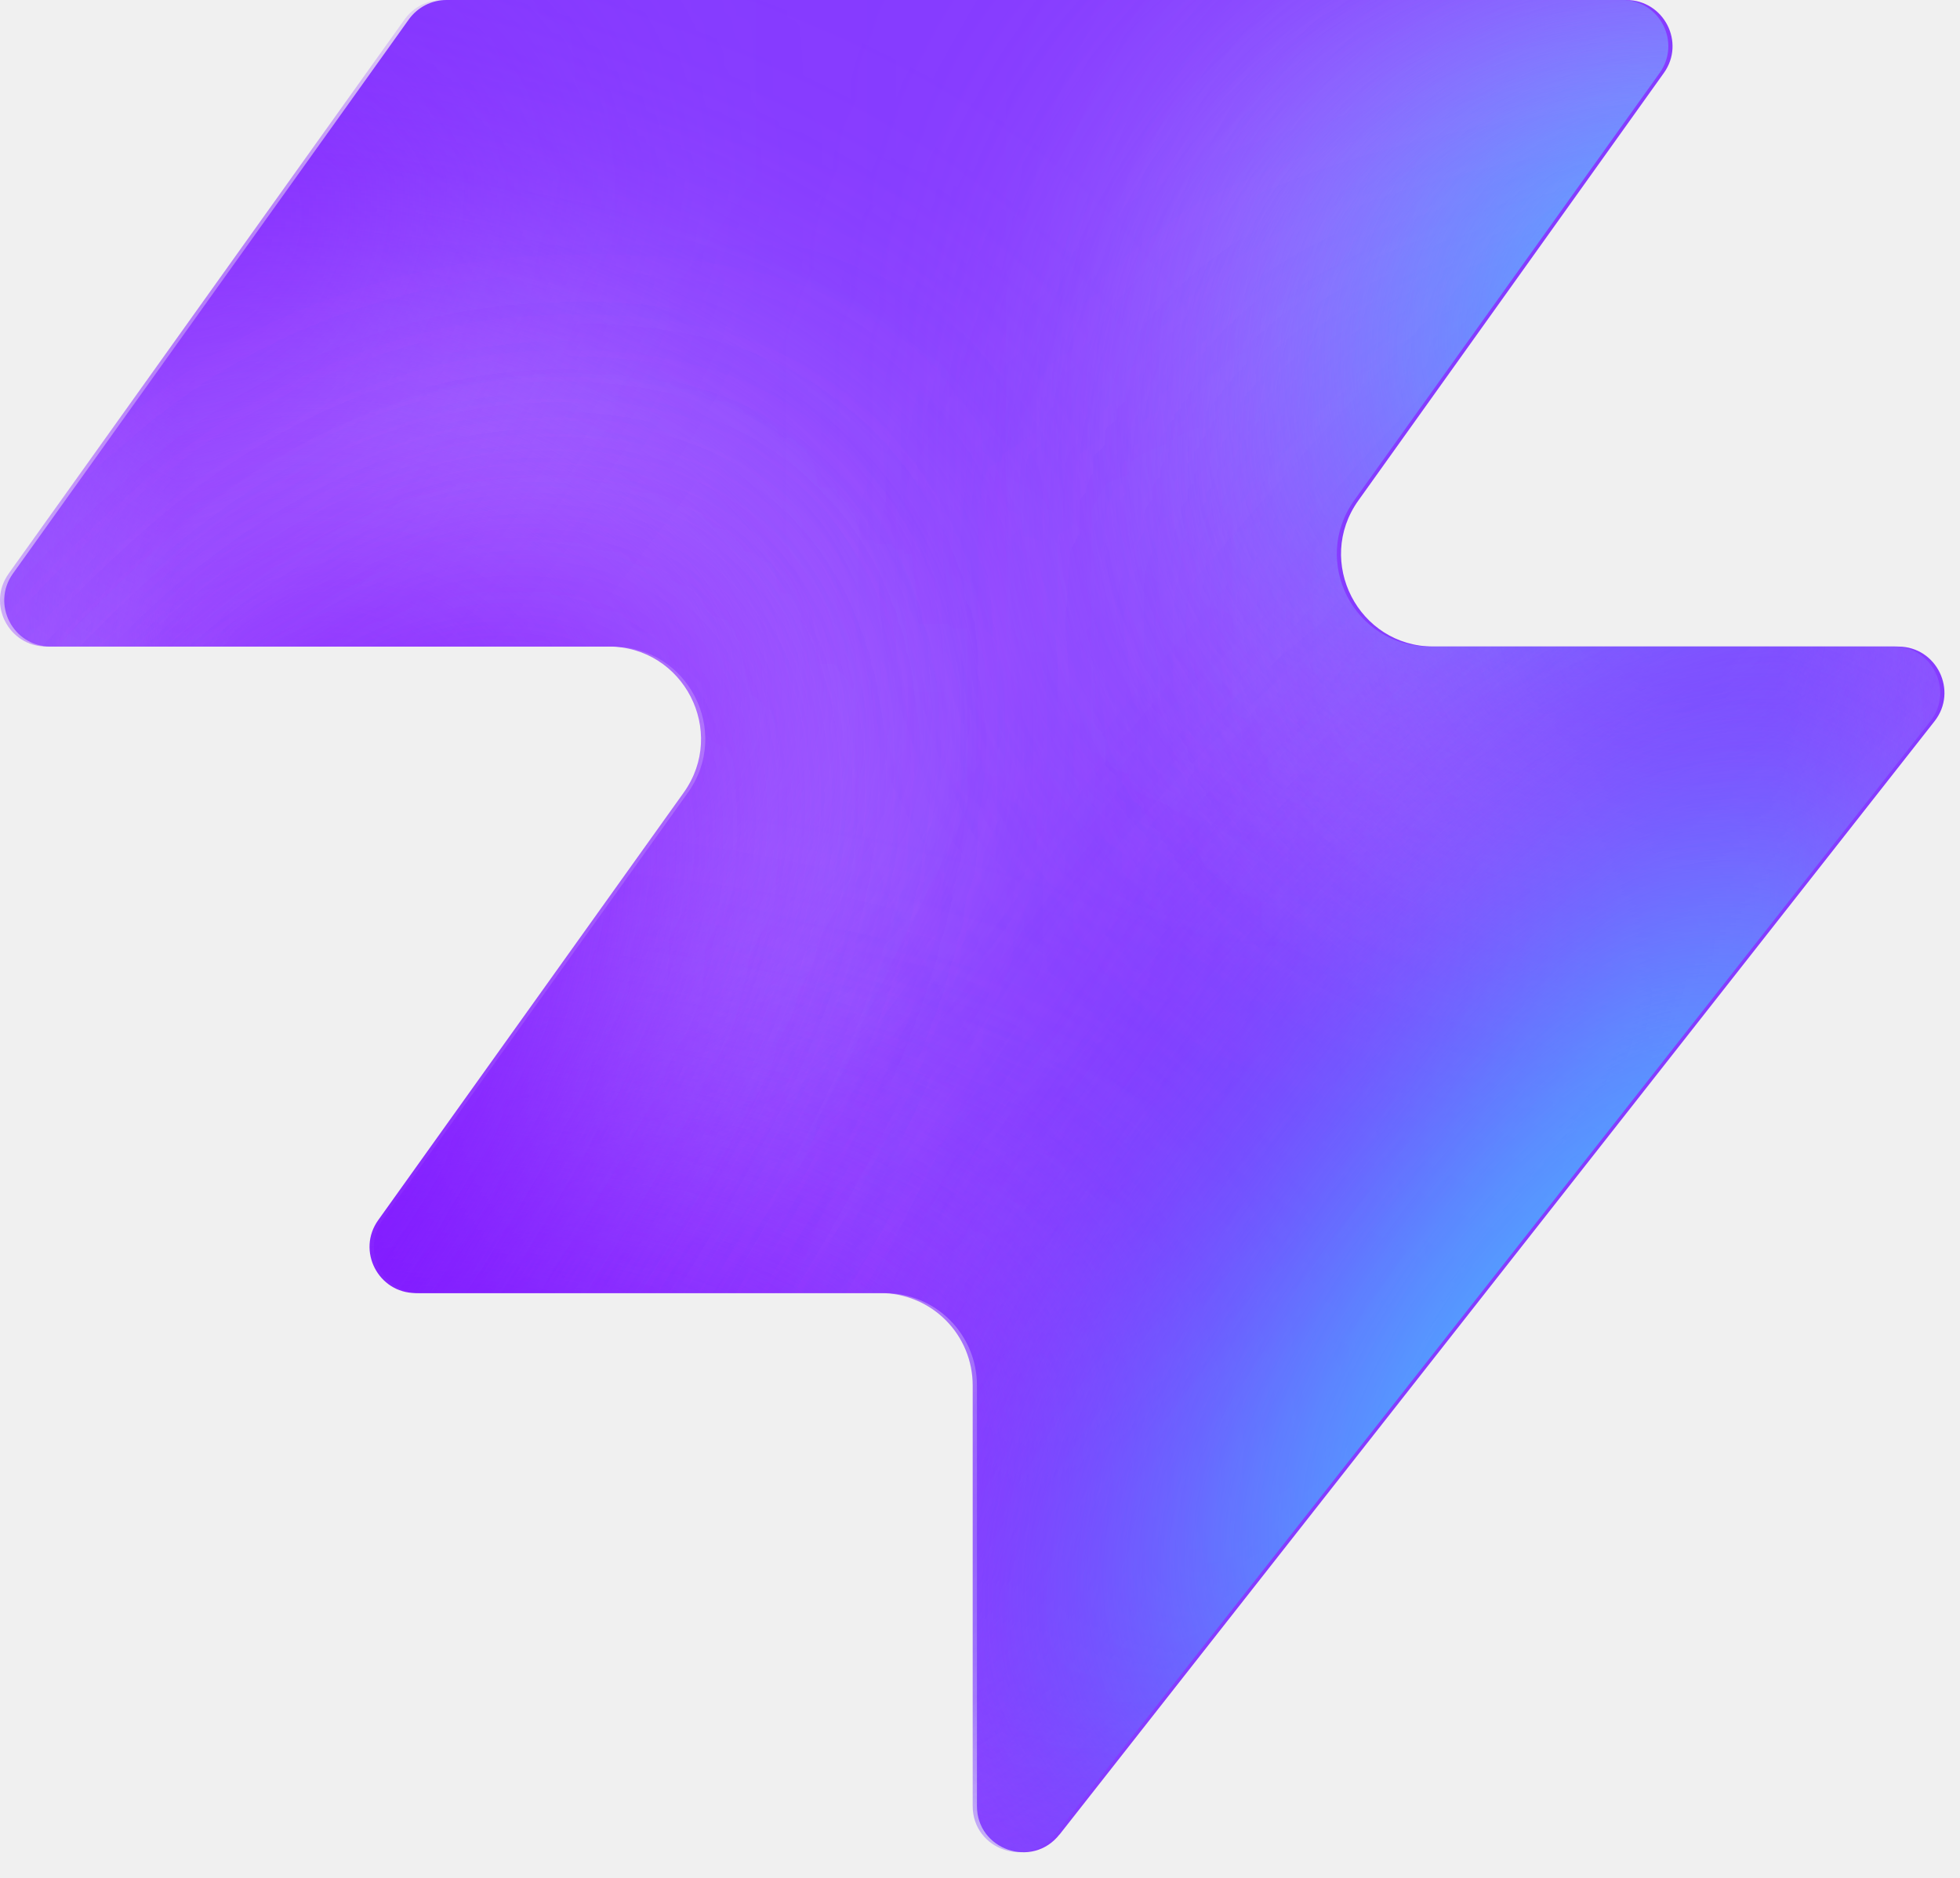
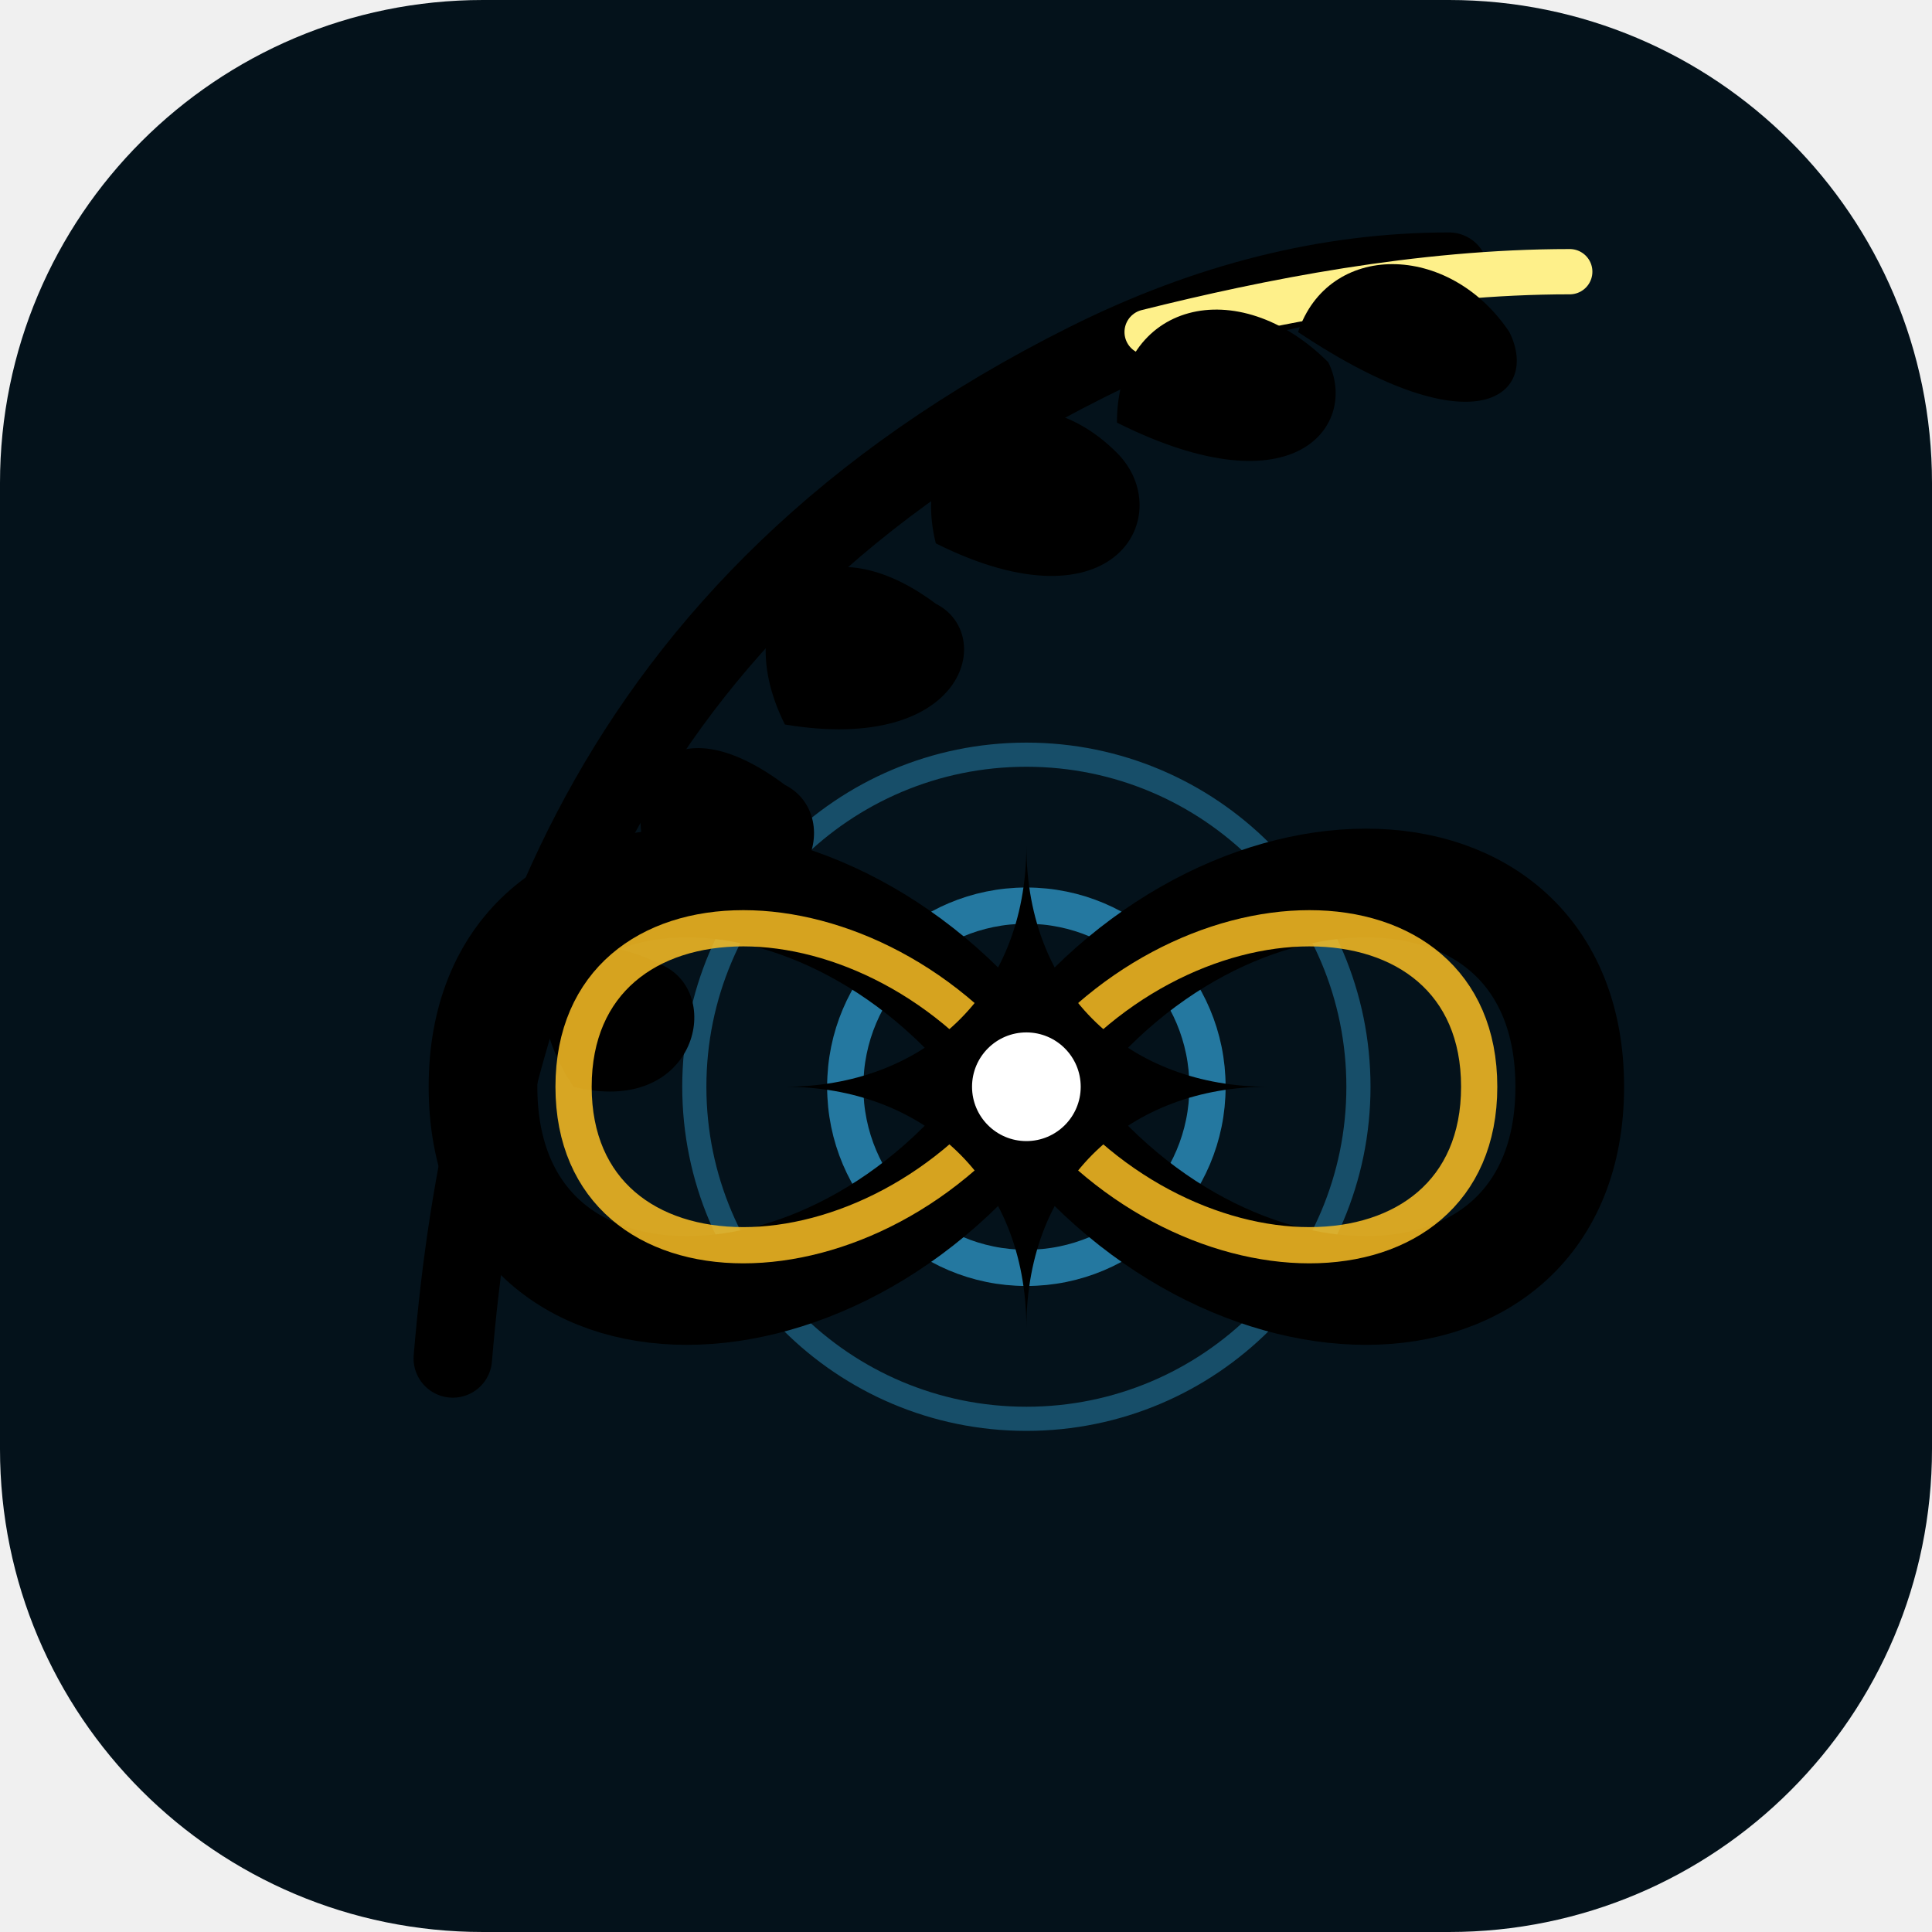
- <svg xmlns="http://www.w3.org/2000/svg" width="48" height="46" fill="none" viewBox="0 0 48 46">
-   <path fill="#863bff" d="M25.946 44.938c-.664.845-2.021.375-2.021-.698V33.937a2.26 2.26 0 0 0-2.262-2.262H10.287c-.92 0-1.456-1.04-.92-1.788l7.48-10.471c1.07-1.497 0-3.578-1.842-3.578H1.237c-.92 0-1.456-1.04-.92-1.788L10.013.474c.214-.297.556-.474.92-.474h28.894c.92 0 1.456 1.04.92 1.788l-7.48 10.471c-1.07 1.498 0 3.579 1.842 3.579h11.377c.943 0 1.473 1.088.89 1.83L25.947 44.94z" style="fill:#863bff;fill:color(display-p3 .525 .23 1);fill-opacity:1" />
-   <mask id="a" width="48" height="46" x="0" y="0" maskUnits="userSpaceOnUse" style="mask-type:alpha">
-     <path fill="#000" d="M25.842 44.938c-.664.844-2.021.375-2.021-.698V33.937a2.26 2.26 0 0 0-2.262-2.262H10.183c-.92 0-1.456-1.04-.92-1.788l7.48-10.471c1.07-1.498 0-3.579-1.842-3.579H1.133c-.92 0-1.456-1.04-.92-1.787L9.91.473c.214-.297.556-.474.92-.474h28.894c.92 0 1.456 1.04.92 1.788l-7.48 10.471c-1.07 1.498 0 3.578 1.842 3.578h11.377c.943 0 1.473 1.088.89 1.832L25.843 44.94z" style="fill:#000;fill-opacity:1" />
-   </mask>
-   <g mask="url(#a)">
-     <g filter="url(#b)">
-       <ellipse cx="5.508" cy="14.704" fill="#ede6ff" rx="5.508" ry="14.704" style="fill:#ede6ff;fill:color(display-p3 .927 .903 1);fill-opacity:1" transform="matrix(.00324 1 1 -.00324 -4.47 31.516)" />
-     </g>
-     <g filter="url(#c)">
-       <ellipse cx="10.399" cy="29.851" fill="#ede6ff" rx="10.399" ry="29.851" style="fill:#ede6ff;fill:color(display-p3 .927 .903 1);fill-opacity:1" transform="matrix(.00324 1 1 -.00324 -39.328 7.883)" />
-     </g>
-     <g filter="url(#d)">
-       <ellipse cx="5.508" cy="30.487" fill="#7e14ff" rx="5.508" ry="30.487" style="fill:#7e14ff;fill:color(display-p3 .492 .077 1);fill-opacity:1" transform="rotate(89.814 -25.913 -14.639)scale(1 -1)" />
-     </g>
-     <g filter="url(#e)">
-       <ellipse cx="5.508" cy="30.599" fill="#7e14ff" rx="5.508" ry="30.599" style="fill:#7e14ff;fill:color(display-p3 .492 .077 1);fill-opacity:1" transform="rotate(89.814 -32.644 -3.334)scale(1 -1)" />
-     </g>
-     <g filter="url(#f)">
-       <ellipse cx="5.508" cy="30.599" fill="#7e14ff" rx="5.508" ry="30.599" style="fill:#7e14ff;fill:color(display-p3 .492 .077 1);fill-opacity:1" transform="matrix(.00324 1 1 -.00324 -34.34 30.47)" />
-     </g>
-     <g filter="url(#g)">
-       <ellipse cx="14.072" cy="22.078" fill="#ede6ff" rx="14.072" ry="22.078" style="fill:#ede6ff;fill:color(display-p3 .927 .903 1);fill-opacity:1" transform="rotate(93.35 24.506 48.493)scale(-1 1)" />
-     </g>
-     <g filter="url(#h)">
-       <ellipse cx="3.47" cy="21.501" fill="#7e14ff" rx="3.47" ry="21.501" style="fill:#7e14ff;fill:color(display-p3 .492 .077 1);fill-opacity:1" transform="rotate(89.009 28.708 47.59)scale(-1 1)" />
-     </g>
-     <g filter="url(#i)">
-       <ellipse cx="3.47" cy="21.501" fill="#7e14ff" rx="3.47" ry="21.501" style="fill:#7e14ff;fill:color(display-p3 .492 .077 1);fill-opacity:1" transform="rotate(89.009 28.708 47.59)scale(-1 1)" />
-     </g>
-     <g filter="url(#j)">
-       <ellipse cx=".387" cy="8.972" fill="#7e14ff" rx="4.407" ry="29.108" style="fill:#7e14ff;fill:color(display-p3 .492 .077 1);fill-opacity:1" transform="rotate(39.51 .387 8.972)" />
-     </g>
-     <g filter="url(#k)">
-       <ellipse cx="47.523" cy="-6.092" fill="#7e14ff" rx="4.407" ry="29.108" style="fill:#7e14ff;fill:color(display-p3 .492 .077 1);fill-opacity:1" transform="rotate(37.892 47.523 -6.092)" />
-     </g>
-     <g filter="url(#l)">
-       <ellipse cx="41.412" cy="6.333" fill="#47bfff" rx="5.971" ry="9.665" style="fill:#47bfff;fill:color(display-p3 .28 .748 1);fill-opacity:1" transform="rotate(37.892 41.412 6.333)" />
-     </g>
-     <g filter="url(#m)">
-       <ellipse cx="-1.879" cy="38.332" fill="#7e14ff" rx="4.407" ry="29.108" style="fill:#7e14ff;fill:color(display-p3 .492 .077 1);fill-opacity:1" transform="rotate(37.892 -1.88 38.332)" />
-     </g>
-     <g filter="url(#n)">
-       <ellipse cx="-1.879" cy="38.332" fill="#7e14ff" rx="4.407" ry="29.108" style="fill:#7e14ff;fill:color(display-p3 .492 .077 1);fill-opacity:1" transform="rotate(37.892 -1.88 38.332)" />
-     </g>
-     <g filter="url(#o)">
-       <ellipse cx="35.651" cy="29.907" fill="#7e14ff" rx="4.407" ry="29.108" style="fill:#7e14ff;fill:color(display-p3 .492 .077 1);fill-opacity:1" transform="rotate(37.892 35.651 29.907)" />
-     </g>
-     <g filter="url(#p)">
-       <ellipse cx="38.418" cy="32.4" fill="#47bfff" rx="5.971" ry="15.297" style="fill:#47bfff;fill:color(display-p3 .28 .748 1);fill-opacity:1" transform="rotate(37.892 38.418 32.4)" />
-     </g>
-   </g>
+ <svg xmlns="http://www.w3.org/2000/svg" viewBox="0 0 64 64" fill="none">
+   <rect width="64" height="64" rx="16" fill="#04121b" />
  <defs>
-     <filter id="b" width="60.045" height="41.654" x="-19.77" y="16.149" color-interpolation-filters="sRGB" filterUnits="userSpaceOnUse">
-       <feFlood flood-opacity="0" result="BackgroundImageFix" />
-       <feBlend in="SourceGraphic" in2="BackgroundImageFix" result="shape" />
-       <feGaussianBlur result="effect1_foregroundBlur_2002_17158" stdDeviation="7.659" />
-     </filter>
-     <filter id="c" width="90.34" height="51.437" x="-54.613" y="-7.533" color-interpolation-filters="sRGB" filterUnits="userSpaceOnUse">
-       <feFlood flood-opacity="0" result="BackgroundImageFix" />
-       <feBlend in="SourceGraphic" in2="BackgroundImageFix" result="shape" />
-       <feGaussianBlur result="effect1_foregroundBlur_2002_17158" stdDeviation="7.659" />
-     </filter>
-     <filter id="d" width="79.355" height="29.4" x="-49.64" y="2.03" color-interpolation-filters="sRGB" filterUnits="userSpaceOnUse">
-       <feFlood flood-opacity="0" result="BackgroundImageFix" />
-       <feBlend in="SourceGraphic" in2="BackgroundImageFix" result="shape" />
-       <feGaussianBlur result="effect1_foregroundBlur_2002_17158" stdDeviation="4.596" />
-     </filter>
-     <filter id="e" width="79.579" height="29.4" x="-45.045" y="20.029" color-interpolation-filters="sRGB" filterUnits="userSpaceOnUse">
-       <feFlood flood-opacity="0" result="BackgroundImageFix" />
-       <feBlend in="SourceGraphic" in2="BackgroundImageFix" result="shape" />
-       <feGaussianBlur result="effect1_foregroundBlur_2002_17158" stdDeviation="4.596" />
-     </filter>
-     <filter id="f" width="79.579" height="29.4" x="-43.513" y="21.178" color-interpolation-filters="sRGB" filterUnits="userSpaceOnUse">
-       <feFlood flood-opacity="0" result="BackgroundImageFix" />
-       <feBlend in="SourceGraphic" in2="BackgroundImageFix" result="shape" />
-       <feGaussianBlur result="effect1_foregroundBlur_2002_17158" stdDeviation="4.596" />
-     </filter>
-     <filter id="g" width="74.749" height="58.852" x="15.756" y="-17.901" color-interpolation-filters="sRGB" filterUnits="userSpaceOnUse">
-       <feFlood flood-opacity="0" result="BackgroundImageFix" />
-       <feBlend in="SourceGraphic" in2="BackgroundImageFix" result="shape" />
-       <feGaussianBlur result="effect1_foregroundBlur_2002_17158" stdDeviation="7.659" />
-     </filter>
-     <filter id="h" width="61.377" height="25.362" x="23.548" y="2.284" color-interpolation-filters="sRGB" filterUnits="userSpaceOnUse">
-       <feFlood flood-opacity="0" result="BackgroundImageFix" />
-       <feBlend in="SourceGraphic" in2="BackgroundImageFix" result="shape" />
-       <feGaussianBlur result="effect1_foregroundBlur_2002_17158" stdDeviation="4.596" />
-     </filter>
-     <filter id="i" width="61.377" height="25.362" x="23.548" y="2.284" color-interpolation-filters="sRGB" filterUnits="userSpaceOnUse">
-       <feFlood flood-opacity="0" result="BackgroundImageFix" />
-       <feBlend in="SourceGraphic" in2="BackgroundImageFix" result="shape" />
-       <feGaussianBlur result="effect1_foregroundBlur_2002_17158" stdDeviation="4.596" />
-     </filter>
-     <filter id="j" width="56.045" height="63.649" x="-27.636" y="-22.853" color-interpolation-filters="sRGB" filterUnits="userSpaceOnUse">
-       <feFlood flood-opacity="0" result="BackgroundImageFix" />
-       <feBlend in="SourceGraphic" in2="BackgroundImageFix" result="shape" />
-       <feGaussianBlur result="effect1_foregroundBlur_2002_17158" stdDeviation="4.596" />
-     </filter>
-     <filter id="k" width="54.814" height="64.646" x="20.116" y="-38.415" color-interpolation-filters="sRGB" filterUnits="userSpaceOnUse">
-       <feFlood flood-opacity="0" result="BackgroundImageFix" />
-       <feBlend in="SourceGraphic" in2="BackgroundImageFix" result="shape" />
-       <feGaussianBlur result="effect1_foregroundBlur_2002_17158" stdDeviation="4.596" />
-     </filter>
-     <filter id="l" width="33.541" height="35.313" x="24.641" y="-11.323" color-interpolation-filters="sRGB" filterUnits="userSpaceOnUse">
-       <feFlood flood-opacity="0" result="BackgroundImageFix" />
-       <feBlend in="SourceGraphic" in2="BackgroundImageFix" result="shape" />
-       <feGaussianBlur result="effect1_foregroundBlur_2002_17158" stdDeviation="4.596" />
-     </filter>
-     <filter id="m" width="54.814" height="64.646" x="-29.286" y="6.009" color-interpolation-filters="sRGB" filterUnits="userSpaceOnUse">
-       <feFlood flood-opacity="0" result="BackgroundImageFix" />
-       <feBlend in="SourceGraphic" in2="BackgroundImageFix" result="shape" />
-       <feGaussianBlur result="effect1_foregroundBlur_2002_17158" stdDeviation="4.596" />
-     </filter>
-     <filter id="n" width="54.814" height="64.646" x="-29.286" y="6.009" color-interpolation-filters="sRGB" filterUnits="userSpaceOnUse">
-       <feFlood flood-opacity="0" result="BackgroundImageFix" />
-       <feBlend in="SourceGraphic" in2="BackgroundImageFix" result="shape" />
-       <feGaussianBlur result="effect1_foregroundBlur_2002_17158" stdDeviation="4.596" />
-     </filter>
-     <filter id="o" width="54.814" height="64.646" x="8.244" y="-2.416" color-interpolation-filters="sRGB" filterUnits="userSpaceOnUse">
-       <feFlood flood-opacity="0" result="BackgroundImageFix" />
-       <feBlend in="SourceGraphic" in2="BackgroundImageFix" result="shape" />
-       <feGaussianBlur result="effect1_foregroundBlur_2002_17158" stdDeviation="4.596" />
-     </filter>
-     <filter id="p" width="39.409" height="43.623" x="18.713" y="10.588" color-interpolation-filters="sRGB" filterUnits="userSpaceOnUse">
-       <feFlood flood-opacity="0" result="BackgroundImageFix" />
-       <feBlend in="SourceGraphic" in2="BackgroundImageFix" result="shape" />
-       <feGaussianBlur result="effect1_foregroundBlur_2002_17158" stdDeviation="4.596" />
-     </filter>
+     <linearGradient id="favGold" x1="14" y1="10" x2="38" y2="34" gradientUnits="userSpaceOnUse">
+       <stop offset="0%" stopColor="#fef08a" />
+       <stop offset="50%" stopColor="#fbbf24" />
+       <stop offset="100%" stopColor="#d97706" />
+     </linearGradient>
+     <linearGradient id="favInfinity" x1="16" y1="36" x2="52" y2="36" gradientUnits="userSpaceOnUse">
+       <stop offset="0%" stopColor="#f59e0b" />
+       <stop offset="35%" stopColor="#06b6d4" />
+       <stop offset="70%" stopColor="#38bdf8" />
+       <stop offset="100%" stopColor="#f59e0b" />
+     </linearGradient>
+     <radialGradient id="favAi" cx="50%" cy="50%" r="50%">
+       <stop offset="0%" stopColor="#ffffff" />
+       <stop offset="50%" stopColor="#38bdf8" />
+       <stop offset="100%" stopColor="#0284c7" />
+     </radialGradient>
  </defs>
+   <circle cx="34" cy="36" r="6" stroke="#38bdf8" stroke-width="1.2" opacity="0.6" fill="none" />
+   <circle cx="34" cy="36" r="11" stroke="#38bdf8" stroke-width="0.8" opacity="0.35" fill="none" />
+   <path d="M15 45 C 16 33, 20 20, 36 12 C 40 10, 44 9, 48 9" stroke="url(#favGold)" stroke-width="2.6" stroke-linecap="round" />
+   <path d="M38 11 C 42 10, 47 9, 52 9" stroke="#fef08a" stroke-width="1.5" stroke-linecap="round" />
+   <path d="M19 36 C 17 33, 18 30, 22 32 C 24 33, 23 37, 19 36 Z" fill="url(#favGold)" />
+   <path d="M22 30 C 20 26, 22 23, 26 26 C 28 27, 27 31, 22 30 Z" fill="url(#favGold)" />
+   <path d="M26 24 C 24 20, 27 17, 31 20 C 33 21, 32 25, 26 24 Z" fill="url(#favGold)" />
+   <path d="M31 18 C 30 14, 34 12, 37 15 C 39 17, 37 21, 31 18 Z" fill="url(#favGold)" />
+   <path d="M37 14 C 37 10, 41 9, 44 12 C 45 14, 43 17, 37 14 Z" fill="url(#favGold)" />
+   <path d="M43 11 C 44 8, 48 8, 50 11 C 51 13, 49 15, 43 11 Z" fill="url(#favGold)" />
+   <path d="M 34 36 C 28 27, 16 27, 16 36 C 16 45, 28 45, 34 36 C 40 27, 52 27, 52 36 C 52 45, 40 45, 34 36 Z" stroke="url(#favInfinity)" stroke-width="3.6" stroke-linecap="round" stroke-linejoin="round" fill="none" />
+   <path d="M 34 36 C 29 29, 19 29, 19 36 C 19 43, 29 43, 34 36 C 39 29, 49 29, 49 36 C 49 43, 39 43, 34 36 Z" stroke="#fbbf24" stroke-width="1.2" stroke-linecap="round" stroke-linejoin="round" fill="none" opacity="0.85" />
+   <path d="M 34 28 C 34 33, 30.5 36, 26 36 C 30.5 36, 34 39, 34 44 C 34 39, 37.5 36, 42 36 C 37.5 36, 34 33, 34 28 Z" fill="url(#favAi)" />
+   <circle cx="34" cy="36" r="1.8" fill="#ffffff" />
</svg>
